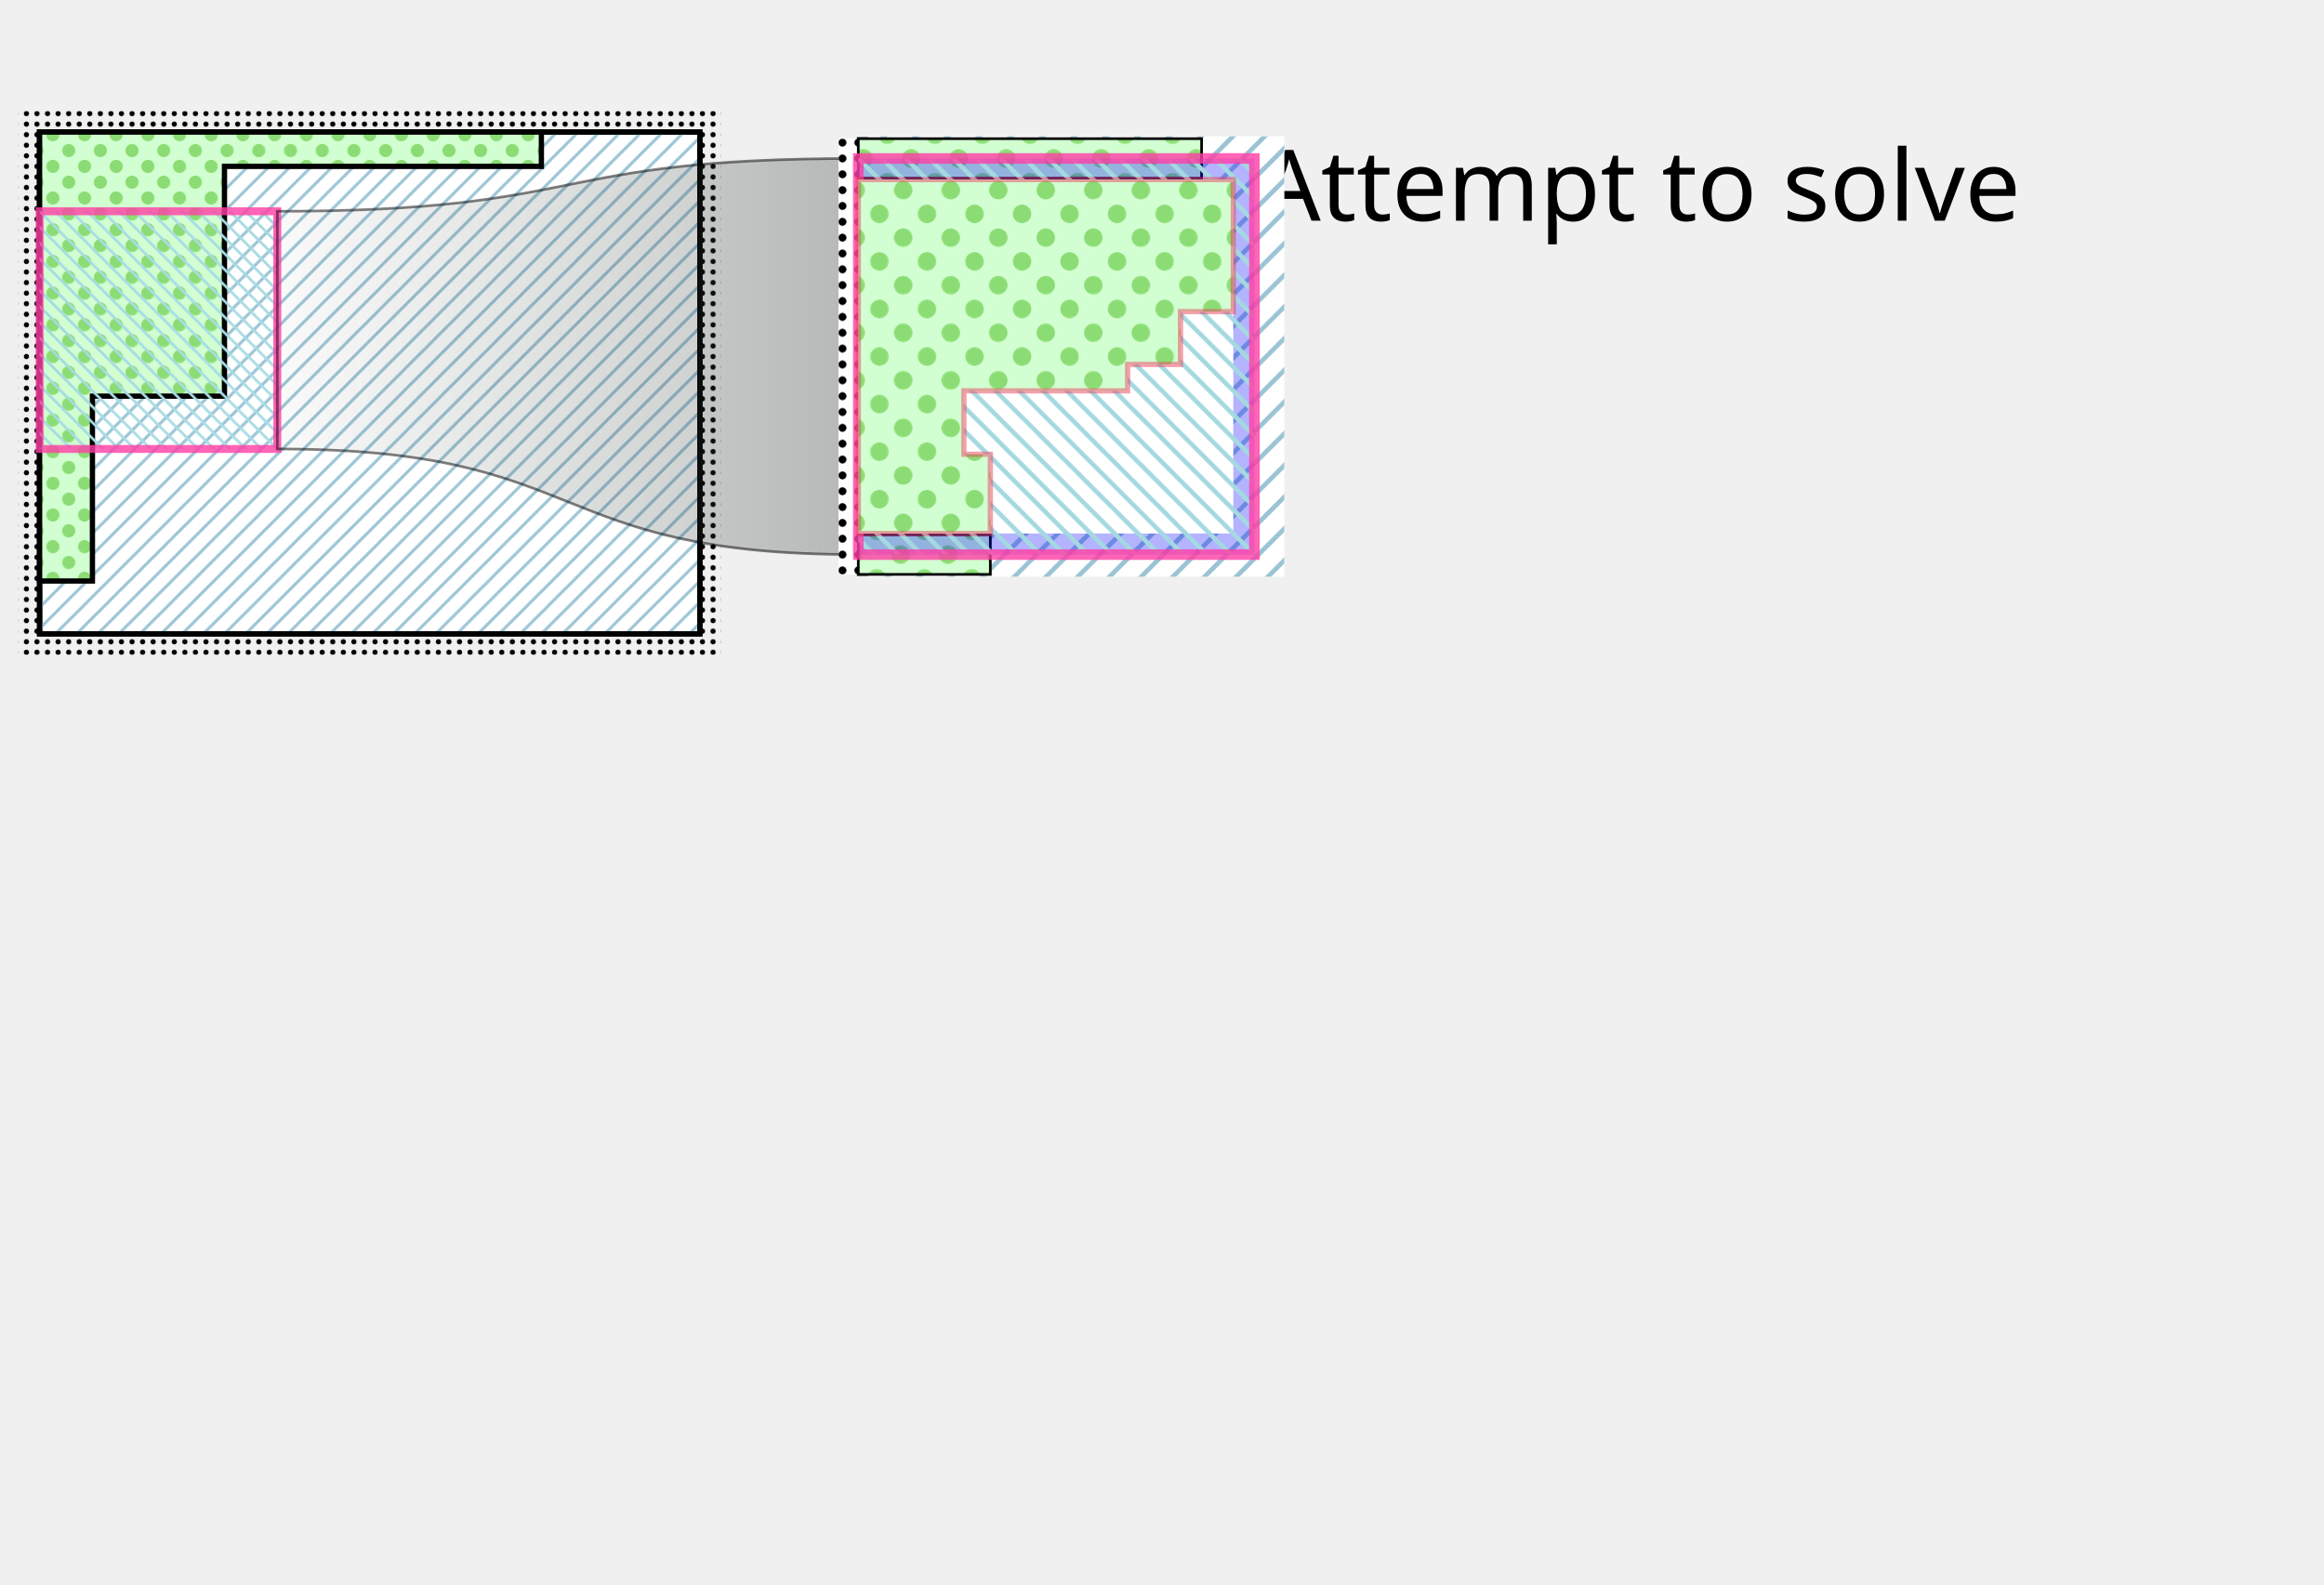
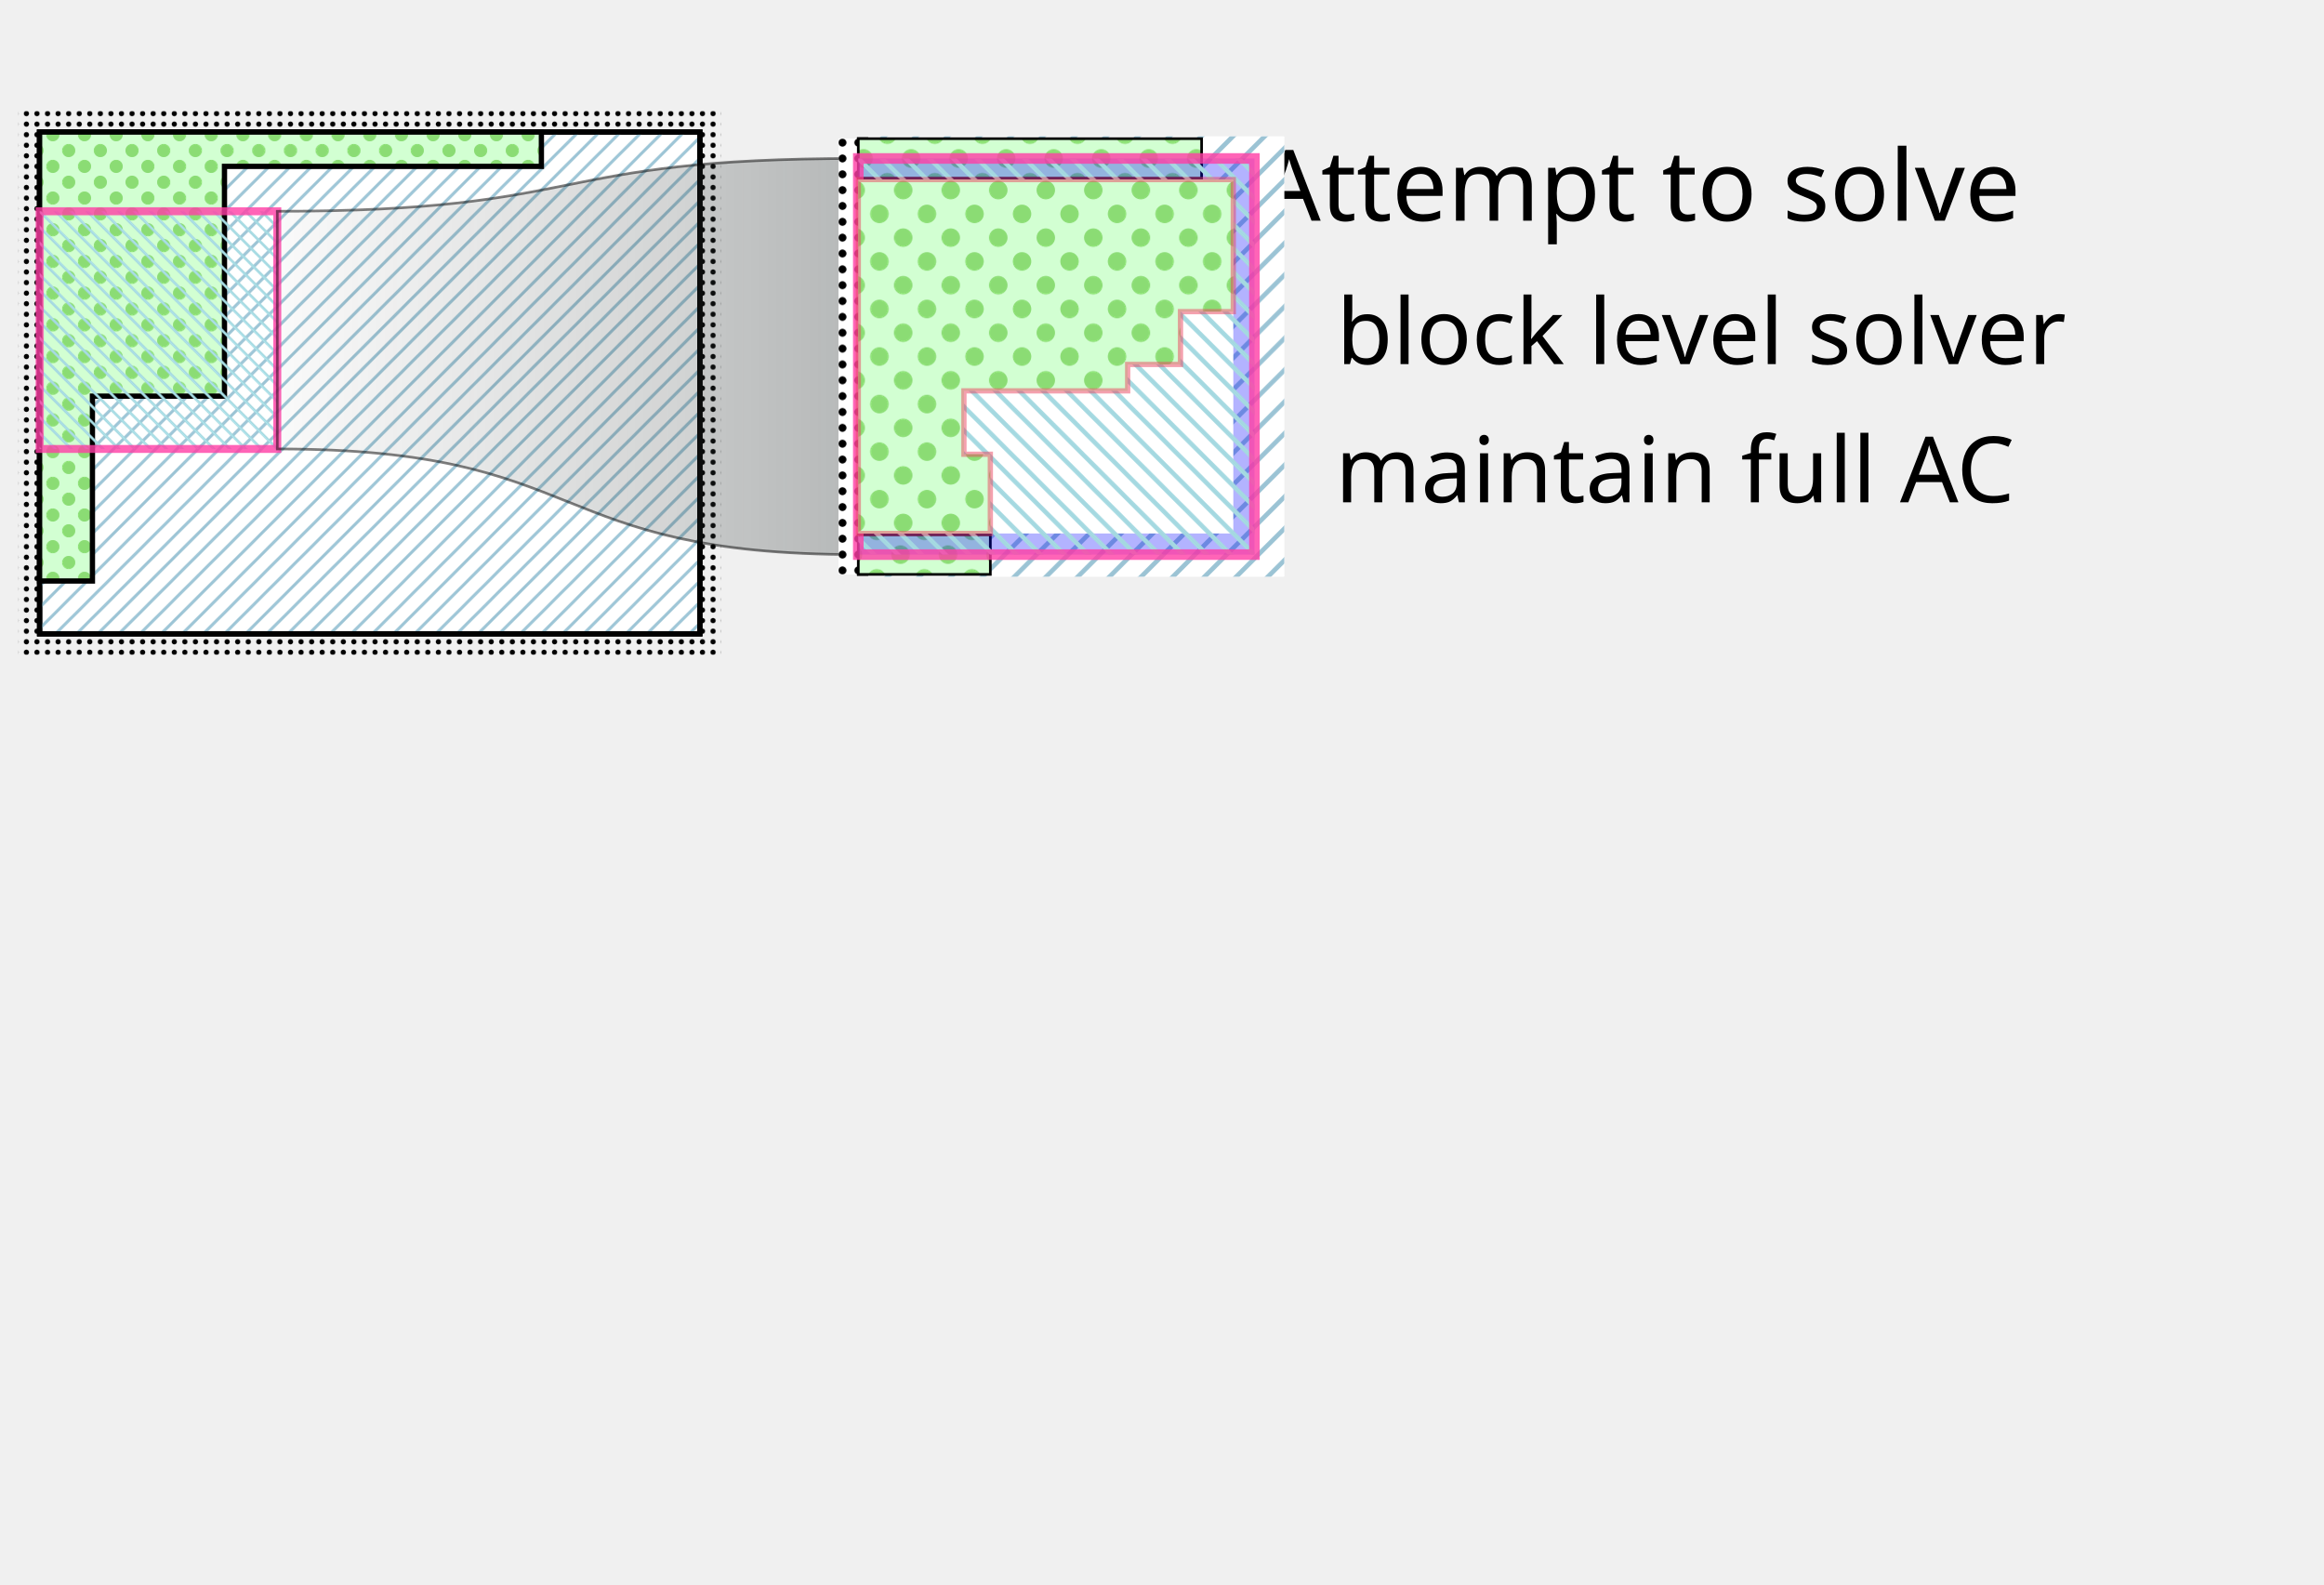
<svg xmlns="http://www.w3.org/2000/svg" xmlns:xlink="http://www.w3.org/1999/xlink" version="1.1" width="880" height="600" style="overflow: hidden; display: block;" id="svg30418">
  <defs id="defs30333">
    <pattern xlink:href="#pattern-cannonball-big" id="pattern30575" patternTransform="translate(616,135)" />
    <pattern xlink:href="#pattern-ldiag-big" id="pattern30571" patternTransform="translate(620,135)" />
    <pattern xlink:href="#pattern-cannonball-big" id="pattern30566" patternTransform="translate(570,210)" />
    <pattern xlink:href="#pattern-cannonball-big" id="pattern30562" patternTransform="translate(610,60)" />
    <pattern xlink:href="#pattern-Rdiag-big" id="pattern30558" patternTransform="translate(627.5,135)" />
    <pattern xlink:href="#pattern-cgrid-big" id="pattern30554" patternTransform="translate(620,135)" />
    <pattern xlink:href="#pattern-ldiag-big" id="pattern30550" patternTransform="translate(400,135)" />
    <pattern xlink:href="#pattern-cannonball-big" id="pattern30545" patternTransform="translate(350,210)" />
    <pattern xlink:href="#pattern-cannonball-big" id="pattern30541" patternTransform="translate(390,60)" />
    <pattern xlink:href="#pattern-Rdiag-big" id="pattern30537" patternTransform="translate(407.5,135)" />
    <pattern xlink:href="#pattern-cgrid-big" id="pattern30533" patternTransform="translate(400,135)" />
    <pattern xlink:href="#pattern-ldiag" id="pattern30527" patternTransform="translate(60,125)" />
    <pattern xlink:href="#pattern-cannonball" id="pattern30524" patternTransform="translate(110,135)" />
    <pattern xlink:href="#pattern-Rdiag" id="pattern30520" patternTransform="translate(140,145)" />
    <pattern xlink:href="#pattern-cgrid" id="pattern30516" patternTransform="translate(140,145)" />
    <pattern id="pattern-xannonball_" patternUnits="userSpaceOnUse" width="12" height="12">
      <circle cx="0" cy="6" r="2" style="stroke: var(--pattern-channel-1, currentcolor)" fill="none" id="circle30025" />
      <circle cx="12" cy="6" r="2" style="stroke: var(--pattern-channel-1, currentcolor)" fill="none" id="circle30027" />
      <circle cx="6" cy="0" r="2" style="stroke: var(--pattern-channel-1, currentcolor)" fill="none" id="circle30029" />
      <circle cx="6" cy="12" r="2" style="stroke: var(--pattern-channel-1, currentcolor)" fill="none" id="circle30031" />
    </pattern>
    <pattern id="pattern-cannonball" patternUnits="userSpaceOnUse" width="12" height="12">
      <circle cx="0" cy="6" r="2" style="stroke: var(--pattern-channel-1, rgb(139,220,116))" fill="rgb(139,220,116)" id="circle30034" />
      <circle cx="12" cy="6" r="2" style="stroke: var(--pattern-channel-1, rgb(139,220,116))" fill="rgb(139,220,116)" id="circle30036" />
      <circle cx="6" cy="0" r="2" style="stroke: var(--pattern-channel-1, rgb(139,220,116))" fill="rgb(139,220,116)" id="circle30038" />
      <circle cx="6" cy="12" r="2" style="stroke: var(--pattern-channel-1, rgb(139,220,116))" fill="rgb(139,220,116)" id="circle30040" />
    </pattern>
    <pattern id="pattern-cannonball-big" patternUnits="userSpaceOnUse" width="18" height="18">
      <circle cx="0" cy="9" r="3" style="stroke: var(--pattern-channel-1, rgb(139,220,116))" fill="rgb(139,220,116)" id="circle30043" />
      <circle cx="18" cy="9" r="3" style="stroke: var(--pattern-channel-1, rgb(139,220,116))" fill="rgb(139,220,116)" id="circle30045" />
      <circle cx="9" cy="0" r="3" style="stroke: var(--pattern-channel-1, rgb(139,220,116))" fill="rgb(139,220,116)" id="circle30047" />
      <circle cx="9" cy="18" r="3" style="stroke: var(--pattern-channel-1, rgb(139,220,116))" fill="rgb(139,220,116)" id="circle30049" />
    </pattern>
    <pattern id="pattern-cannonball-huge" patternUnits="userSpaceOnUse" width="24" height="24">
      <circle cx="0" cy="12" r="4" style="stroke: var(--pattern-channel-1, rgb(139,220,116))" fill="rgb(139,220,116)" id="circle30052" />
      <circle cx="24" cy="12" r="4" style="stroke: var(--pattern-channel-1, rgb(139,220,116))" fill="rgb(139,220,116)" id="circle30054" />
      <circle cx="12" cy="0" r="4" style="stroke: var(--pattern-channel-1, rgb(139,220,116))" fill="rgb(139,220,116)" id="circle30056" />
      <circle cx="12" cy="24" r="4" style="stroke: var(--pattern-channel-1, rgb(139,220,116))" fill="rgb(139,220,116)" id="circle30058" />
    </pattern>
    <pattern id="pattern-cannonball_bak" patternUnits="userSpaceOnUse" width="12" height="12">
      <circle cx="0" cy="6" r="2" style="stroke: var(--pattern-channel-1, rgb(139,177,116))" fill="rgb(139,177,116)" id="circle30061" />
      <circle cx="12" cy="6" r="2" style="stroke: var(--pattern-channel-1, rgb(139,177,116))" fill="rgb(139,177,116)" id="circle30063" />
      <circle cx="6" cy="0" r="2" style="stroke: var(--pattern-channel-1, rgb(139,177,116))" fill="rgb(139,177,116)" id="circle30065" />
      <circle cx="6" cy="12" r="2" style="stroke: var(--pattern-channel-1, rgb(139,177,116))" fill="rgb(139,177,116)" id="circle30067" />
    </pattern>
    <pattern id="pattern-cannonball-lg" patternUnits="userSpaceOnUse" width="12" height="12">
      <circle cx="0" cy="6" r="2" style="stroke: var(--pattern-channel-1, rgb(167,196,151))" fill="rgb(167,196,151)" id="circle30070" />
      <circle cx="12" cy="6" r="2" style="stroke: var(--pattern-channel-1, rgb(167,196,151))" fill="rgb(167,196,151)" id="circle30072" />
      <circle cx="6" cy="0" r="2" style="stroke: var(--pattern-channel-1, rgb(167,196,151))" fill="rgb(167,196,151)" id="circle30074" />
      <circle cx="6" cy="12" r="2" style="stroke: var(--pattern-channel-1, rgb(167,196,151))" fill="rgb(167,196,151)" id="circle30076" />
    </pattern>
    <pattern id="pattern-sgrid" patternUnits="userSpaceOnUse" width="4" height="4">
      <rect width="2" height="2" x="0" y="0" fill="currentcolor" style="fill: var(--pattern-channel-1, currentcolor)" id="rect30079" />
    </pattern>
    <pattern id="pattern-Rdiag_base" patternUnits="userSpaceOnUse" width="8" height="8">
      <path d="M-1,1 l4,-4 M0,8 l8,-8 M6,10 l4,-4" stroke="currentcolor" style="stroke: var(--pattern-channel-1, currentcolor)" id="path30082" />
    </pattern>
    <pattern id="pattern-Rdiag" patternUnits="userSpaceOnUse" width="8" height="8">
      <path d="M-1,1 l4,-4 M0,8 l8,-8 M6,10 l4,-4" stroke="rgb(155,195,212)" style="stroke: var(--pattern-channel-1, rgb(155,195,212))" stroke-width="1.125" id="path30085" />
    </pattern>
    <pattern id="pattern-Rdiag-big" patternUnits="userSpaceOnUse" width="12" height="12">
      <path d="M-1.5,1.5 l6,-6 M0,12 l12,-12 M9,15 l6,-6" stroke="rgb(155,195,212)" style="stroke: var(--pattern-channel-1, rgb(155,195,212))" stroke-width="1.75" id="path30088" />
    </pattern>
    <pattern id="pattern-cgrid" patternUnits="userSpaceOnUse" width="4" height="4">
      <circle cx="2" cy="2" r="1" fill="currentcolor" style="fill: var(--pattern-channel-1, currentcolor)" id="circle30091" />
    </pattern>
    <pattern id="pattern-cgrid-big" patternUnits="userSpaceOnUse" width="6" height="6">
      <circle cx="3" cy="3" r="1.5" fill="currentcolor" style="fill: var(--pattern-channel-1, currentcolor)" id="circle30094" />
    </pattern>
    <pattern id="pattern-vwave" patternUnits="userSpaceOnUse" width="6" height="6">
      <path d="M5,-1 l2,2 M5,7 l2,-2" style="stroke: var(--pattern-channel-1, currentcolor)" fill="none" id="path30097" />
      <polyline points="0,0 3,3 0,6" style="stroke: var(--pattern-channel-1, currentcolor)" fill="none" id="polyline30099" />
    </pattern>
    <pattern id="xxxpattern-ldiag_base" patternUnits="userSpaceOnUse" width="6" height="6">
      <path d="M7,1 l-2,-2 M0,0 l6,6 M1,7 l-2,-2" stroke="currentcolor" style="stroke: var(--pattern-channel-1, currentcolor)" id="path30102" />
    </pattern>
    <pattern id="pattern-ldiag" patternUnits="userSpaceOnUse" width="6" height="6">
      <path d="M7,1 l-2,-2 M0,0 l6,6 M1,7 l-2,-2" stroke="rgb(164,216,224)" style="stroke: var(--pattern-channel-1, rgb(164,216,224))" id="path30105" />
    </pattern>
    <pattern id="pattern-ldiag-big" patternUnits="userSpaceOnUse" width="9" height="9">
      <path d="M10.5,1.5 l-3,-3 M0,0 l9,9 M1.5,10.5 l-3,-3" stroke="rgb(164,216,224)" style="stroke: var(--pattern-channel-1, rgb(164,216,224))" stroke-width="1.7" id="path30108" />
    </pattern>
    <pattern id="pattern-1" patternUnits="userSpaceOnUse" width="4" height="4">
      <path d="M-1,1 l2,-2 M0,4 l4,-4 M3,5 l2,-2" stroke="currentcolor" style="stroke: var(--pattern-channel-1, currentcolor)" id="path30111" />
    </pattern>
    <pattern id="pattern-10" patternUnits="userSpaceOnUse" width="4" height="4">
      <path d="M2,0 l0,4 M0,2 l4,0" stroke="currentcolor" style="stroke: var(--pattern-channel-1, currentcolor)" id="path30114" />
    </pattern>
    <pattern id="pattern-11" patternUnits="userSpaceOnUse" width="6" height="6">
      <path d="M3,0 l0,6 M0,3 l6,0" stroke="currentcolor" style="stroke: var(--pattern-channel-1, currentcolor)" id="path30117" />
    </pattern>
    <pattern id="pattern-12" patternUnits="userSpaceOnUse" width="8" height="8">
      <path d="M4,0 l0,8 M0,4 l8,0" stroke="currentcolor" style="stroke: var(--pattern-channel-1, currentcolor)" id="path30120" />
    </pattern>
    <pattern id="pattern-13" patternUnits="userSpaceOnUse" width="12" height="12">
      <path d="M6,0 l0,12 M0,6 l12,0" stroke="currentcolor" style="stroke: var(--pattern-channel-1, currentcolor)" id="path30123" />
    </pattern>
    <pattern id="pattern-14" patternUnits="userSpaceOnUse" width="6" height="6">
      <path d="M-1,5 l2,2 M5,7 l2,-2" style="stroke: var(--pattern-channel-1, currentcolor)" fill="none" id="path30126" />
      <polyline points="0,0 3,3 6,0" style="stroke: var(--pattern-channel-1, currentcolor)" fill="none" id="polyline30128" />
    </pattern>
    <pattern id="pattern-15" patternUnits="userSpaceOnUse" width="8" height="8">
      <path d="M-1,7 l2,2 M7,9 l2,-2" style="stroke: var(--pattern-channel-1, currentcolor)" fill="none" id="path30131" />
      <polyline points="0,0 4,4 8,0" style="stroke: var(--pattern-channel-1, currentcolor)" fill="none" id="polyline30133" />
    </pattern>
    <pattern id="pattern-16" patternUnits="userSpaceOnUse" width="12" height="12">
      <path d="M-1,11 l2,2 M11,13 l2,-2" style="stroke: var(--pattern-channel-1, currentcolor)" fill="none" id="path30136" />
      <polyline points="0,0 6,6 12,0" style="stroke: var(--pattern-channel-1, currentcolor)" fill="none" id="polyline30138" />
    </pattern>
    <pattern id="pattern-17" patternUnits="userSpaceOnUse" width="8" height="8">
      <circle cx="4" cy="4" r="2" style="stroke: var(--pattern-channel-1, currentcolor)" fill="none" id="circle30141" />
    </pattern>
    <pattern id="pattern-18" patternUnits="userSpaceOnUse" width="12" height="12">
      <circle cx="6" cy="6" r="3" style="stroke: var(--pattern-channel-1, currentcolor)" fill="none" id="circle30144" />
    </pattern>
    <pattern id="pattern-19" patternUnits="userSpaceOnUse" width="16" height="16">
      <circle cx="8" cy="8" r="4" style="stroke: var(--pattern-channel-1, currentcolor)" fill="none" id="circle30147" />
    </pattern>
    <pattern id="pattern-2" patternUnits="userSpaceOnUse" width="4" height="4">
      <path d="M0,0 l4,4              M-1,3 l2,2              M3,-1 l2,2" stroke="currentcolor" style="stroke: var(--pattern-channel-1, currentcolor)" id="path30150" />
    </pattern>
    <pattern id="pattern-20" patternUnits="userSpaceOnUse" width="12" height="12">
      <circle cx="0" cy="6" r="2" style="stroke: var(--pattern-channel-1, currentcolor)" fill="none" id="circle30153" />
      <circle cx="12" cy="6" r="2" style="stroke: var(--pattern-channel-1, currentcolor)" fill="none" id="circle30155" />
      <circle cx="6" cy="0" r="2" style="stroke: var(--pattern-channel-1, currentcolor)" fill="none" id="circle30157" />
      <circle cx="6" cy="12" r="2" style="stroke: var(--pattern-channel-1, currentcolor)" fill="none" id="circle30159" />
    </pattern>
    <pattern id="pattern-21" patternUnits="userSpaceOnUse" width="16" height="16">
      <circle cx="0" cy="8" r="3" style="stroke: var(--pattern-channel-1, currentcolor)" fill="none" id="circle30162" />
      <circle cx="16" cy="8" r="3" style="stroke: var(--pattern-channel-1, currentcolor)" fill="none" id="circle30164" />
      <circle cx="8" cy="0" r="3" style="stroke: var(--pattern-channel-1, currentcolor)" fill="none" id="circle30166" />
      <circle cx="8" cy="16" r="3" style="stroke: var(--pattern-channel-1, currentcolor)" fill="none" id="circle30168" />
    </pattern>
    <pattern id="pattern-22" patternUnits="userSpaceOnUse" width="24" height="24">
      <circle cx="0" cy="12" r="4" style="stroke: var(--pattern-channel-1, currentcolor)" fill="none" id="circle30171" />
      <circle cx="24" cy="12" r="4" style="stroke: var(--pattern-channel-1, currentcolor)" fill="none" id="circle30173" />
      <circle cx="12" cy="0" r="4" style="stroke: var(--pattern-channel-1, currentcolor)" fill="none" id="circle30175" />
      <circle cx="12" cy="24" r="4" style="stroke: var(--pattern-channel-1, currentcolor)" fill="none" id="circle30177" />
    </pattern>
    <pattern id="pattern-23" patternUnits="userSpaceOnUse" width="4" height="4">
      <rect width="2" height="2" x="0" y="0" fill="currentcolor" style="fill: var(--pattern-channel-1, currentcolor)" id="rect30180" />
    </pattern>
    <pattern id="pattern-24" patternUnits="userSpaceOnUse" width="6" height="6">
      <rect width="2" height="2" x="0" y="0" fill="currentcolor" style="fill: var(--pattern-channel-1, currentcolor)" id="rect30183" />
    </pattern>
    <pattern id="pattern-25" patternUnits="userSpaceOnUse" width="8" height="8">
      <rect width="2" height="2" x="0" y="0" fill="currentcolor" style="fill: var(--pattern-channel-1, currentcolor)" id="rect30186" />
    </pattern>
    <pattern id="pattern-26" patternUnits="userSpaceOnUse" width="12" height="12">
      <rect width="2" height="2" x="0" y="0" fill="currentcolor" style="fill: var(--pattern-channel-1, currentcolor)" id="rect30189" />
    </pattern>
    <pattern id="pattern-27" patternUnits="userSpaceOnUse" width="6" height="6">
      <path d="M2,2 l2,0 l0,2 l-2,0 l0,-2 M0,0 l1,0 l0,1 l-1,0 l0,-1 M5,0 l1,0 l0,1 l-1,0 l0,-1 M0,5 l1,0 l0,1 l-1,0 l0,-1 M5,5 l1,0 l0,1 l-1,0 l0,-1" fill="currentcolor" style="fill: var(--pattern-channel-1, currentcolor)" id="path30192" />
    </pattern>
    <pattern id="pattern-28" patternUnits="userSpaceOnUse" width="8" height="8">
      <path d="M3,3 l2,0 l0,2 l-2,0 l0,-2 M0,0 l1,0 l0,1 l-1,0 l0,-1 M7,0 l1,0 l0,1 l-1,0 l0,-1 M0,7 l1,0 l0,1 l-1,0 l0,-1 M7,7 l1,0 l0,1 l-1,0 l0,-1" fill="hotpink" style="fill: var(--pattern-channel-1, currentcolor)" id="path30195" />
    </pattern>
    <pattern id="pattern-29" patternUnits="userSpaceOnUse" width="12" height="12">
      <path d="M5,5 l2,0 l0,2 l-2,0 l0,-2 M0,0 l1,0 l0,1 l-1,0 l0,-1 M11,0 l1,0 l0,1 l-1,0 l0,-1 M0,11 l1,0 l0,1 l-1,0 l0,-1 M11,11 l1,0 l0,1 l-1,0 l0,-1" fill="hotpink" style="fill: var(--pattern-channel-1, currentcolor)" id="path30198" />
    </pattern>
    <pattern id="pattern-3" patternUnits="userSpaceOnUse" width="8" height="8">
      <path d="M-1,1 l4,-4 M0,8 l8,-8 M6,10 l4,-4" stroke="currentcolor" style="stroke: var(--pattern-channel-1, currentcolor)" id="path30201" />
    </pattern>
    <pattern id="pattern-30" patternUnits="userSpaceOnUse" width="16" height="16">
      <path d="M7,7 l2,0 l0,2 l-2,0 l0,-2 M0,0 l1,0 l0,1 l-1,0 l0,-1 M15,0 l1,0 l0,1 l-1,0 l0,-1 M0,15 l1,0 l0,1 l-1,0 l0,-1 M15,15 l1,0 l0,1 l-1,0 l0,-1" fill="hotpink" style="fill: var(--pattern-channel-1, currentcolor)" id="path30204" />
    </pattern>
    <pattern id="pattern-31" patternUnits="userSpaceOnUse" width="4" height="4">
      <circle cx="2" cy="2" r="1" fill="currentcolor" style="fill: var(--pattern-channel-1, currentcolor)" id="circle30207" />
    </pattern>
    <pattern id="pattern-32" patternUnits="userSpaceOnUse" width="6" height="6">
      <circle cx="3" cy="3" r="1" fill="currentcolor" style="fill: var(--pattern-channel-1, currentcolor)" id="circle30210" />
    </pattern>
    <pattern id="pattern-33" patternUnits="userSpaceOnUse" width="8" height="8">
      <circle cx="4" cy="4" r="1" fill="currentcolor" style="fill: var(--pattern-channel-1, currentcolor)" id="circle30213" />
    </pattern>
    <pattern id="pattern-34" patternUnits="userSpaceOnUse" width="12" height="12">
      <circle cx="6" cy="6" r="1" fill="currentcolor" style="fill: var(--pattern-channel-1, currentcolor)" id="circle30216" />
    </pattern>
    <pattern id="pattern-35" patternUnits="userSpaceOnUse" width="6" height="6">
      <circle cx="0" cy="0" r="1" fill="currentcolor" style="fill: var(--pattern-channel-1, currentcolor)" id="circle30219" />
      <circle cx="0" cy="6" r="1" fill="currentcolor" style="fill: var(--pattern-channel-1, currentcolor)" id="circle30221" />
      <circle cx="6" cy="6" r="1" fill="currentcolor" style="fill: var(--pattern-channel-1, currentcolor)" id="circle30223" />
      <circle cx="6" cy="0" r="1" fill="currentcolor" style="fill: var(--pattern-channel-1, currentcolor)" id="circle30225" />
      <circle cx="3" cy="3" r="1" fill="currentcolor" style="fill: var(--pattern-channel-1, currentcolor)" id="circle30227" />
    </pattern>
    <pattern id="pattern-36" patternUnits="userSpaceOnUse" width="8" height="8">
      <circle cx="0" cy="0" r="1" fill="currentcolor" style="fill: var(--pattern-channel-1, currentcolor)" id="circle30230" />
      <circle cx="0" cy="8" r="1" fill="currentcolor" style="fill: var(--pattern-cannel-1, currentcolor)" id="circle30232" />
      <circle cx="8" cy="8" r="1" fill="currentcolor" style="fill: var(--pattern-channel-1, currentcolor)" id="circle30234" />
      <circle cx="8" cy="0" r="1" fill="currentcolor" style="fill: var(--pattern-channel-1, currentcolor)" id="circle30236" />
      <circle cx="4" cy="4" r="1" fill="currentcolor" style="fill: var(--pattern-channel-1, currentcolor)" id="circle30238" />
    </pattern>
    <pattern id="pattern-37" patternUnits="userSpaceOnUse" width="12" height="12">
      <circle cx="0" cy="0" r="1" fill="currentcolor" style="fill: var(--pattern-channel-1, currentcolor)" id="circle30241" />
      <circle cx="0" cy="12" r="1" fill="currentcolor" style="fill: var(--pattern-channel-1, currentcolor)" id="circle30243" />
      <circle cx="12" cy="12" r="1" fill="currentcolor" style="fill: var(--pattern-channel-1, currentcolor)" id="circle30245" />
      <circle cx="12" cy="0" r="1" fill="currentcolor" style="fill: var(--pattern-channel-1, currentcolor)" id="circle30247" />
      <circle cx="6" cy="6" r="1" fill="currentcolor" style="fill: var(--pattern-channel-1, currentcolor)" id="circle30249" />
    </pattern>
    <pattern id="pattern-38" patternUnits="userSpaceOnUse" width="16" height="16">
      <circle cx="0" cy="0" r="1" fill="currentcolor" style="fill: var(--pattern-channel-1, currentcolor)" id="circle30252" />
      <circle cx="0" cy="16" r="1" fill="currentcolor" style="fill: var(--pattern-channel-1, currentcolor)" id="circle30254" />
      <circle cx="16" cy="16" r="1" fill="currentcolor" style="fill: var(--pattern-channel-1, currentcolor)" id="circle30256" />
      <circle cx="16" cy="0" r="1" fill="currentcolor" style="fill: var(--pattern-channel-1, currentcolor)" id="circle30258" />
      <circle cx="8" cy="8" r="1" fill="currentcolor" style="fill: var(--pattern-channel-1, currentcolor)" id="circle30260" />
    </pattern>
    <pattern id="pattern-39" patternUnits="userSpaceOnUse" width="6" height="6">
      <path d="M5,-1 l2,2 M5,7 l2,-2" style="stroke: var(--pattern-channel-1, currentcolor)" fill="none" id="path30263" />
      <polyline points="0,0 3,3 0,6" style="stroke: var(--pattern-channel-1, currentcolor)" fill="none" id="polyline30265" />
    </pattern>
    <pattern id="pattern-4" patternUnits="userSpaceOnUse" width="8" height="8">
      <path d="M0,0 l8,8              M-1,7 l4,4              M7,-1 l4,4" stroke="currentcolor" style="stroke: var(--pattern-channel-1, currentcolor)" id="path30268" />
    </pattern>
    <pattern id="pattern-40" patternUnits="userSpaceOnUse" width="8" height="8">
      <path d="M7,-1 l2,2 M7,9 l2,-2" style="stroke: var(--pattern-channel-1, currentcolor)" fill="none" id="path30271" />
      <polyline points="0,0 4,4 0,8" style="stroke: var(--pattern-channel-1, currentcolor)" fill="none" id="polyline30273" />
    </pattern>
    <pattern id="pattern-41" patternUnits="userSpaceOnUse" width="12" height="12">
      <path d="M11,-1 l2,2 M11,13 l2,-2" style="stroke: var(--pattern-channel-1, currentcolor)" fill="none" id="path30276" />
      <polyline points="0,0 6,6 0,12" style="stroke: var(--pattern-channel-1, currentcolor)" fill="none" id="polyline30278" />
    </pattern>
    <pattern id="pattern-5" patternUnits="userSpaceOnUse" width="6" height="6">
      <path d="M-1,1 l2,-2 M0,6 l6,-6 M5,7 l2,-2" stroke="currentcolor" style="stroke: var(--pattern-channel-1, currentcolor)" id="path30281" />
    </pattern>
    <pattern id="pattern-6" patternUnits="userSpaceOnUse" width="6" height="6">
      <path d="M7,1 l-2,-2 M0,0 l6,6 M1,7 l-2,-2" stroke="currentcolor" style="stroke: var(--pattern-channel-1, currentcolor)" id="path30284" />
    </pattern>
    <pattern id="pattern-7" patternUnits="userSpaceOnUse" width="6" height="6">
      <path d="M0,0 l6,6 M6,0 l-6,6" stroke="currentcolor" style="stroke: var(--pattern-channel-1, currentcolor)" id="path30287" />
    </pattern>
    <pattern id="pattern-8" patternUnits="userSpaceOnUse" width="8" height="8">
      <path d="M0,0 l8,8              M8,0 l-8,8" stroke="currentcolor" style="stroke: var(--pattern-channel-1, currentcolor)" id="path30290" />
    </pattern>
    <pattern id="pattern-9" patternUnits="userSpaceOnUse" width="12" height="12">
      <path d="M0,0 l12,12 M12,0 l-12,12" stroke="currentcolor" style="stroke: var(--pattern-channel-1, currentcolor)" id="path30293" />
    </pattern>
    <pattern id="pattern-5r" patternUnits="userSpaceOnUse" width="6" height="6">
      <path d="M-1,1 l2,-2 M0,6 l6,-6 M5,7 l2,-2" stroke="#ff0000" stroke-opacity="0.45" style="stroke: var(--pattern-channel-1, #ff0000)" id="path30296" />
    </pattern>
    <linearGradient id="two-36" x1="86.379" y1="71.982" x2="269.056" y2="71.982" spreadMethod="pad" gradientUnits="userSpaceOnUse" gradientTransform="scale(1.209783,0.8265942)">
      <stop offset="0%" stop-color="rgb(47,55,55)" stop-opacity="0.025" id="stop30299" />
      <stop offset="100%" stop-color="rgb(47,55,55)" stop-opacity="0.3" id="stop30301" />
    </linearGradient>
    <linearGradient id="two-38" x1="695.329" y1="40.988" x2="797.798" y2="40.988" spreadMethod="pad" gradientUnits="userSpaceOnUse" gradientTransform="scale(0.6831301,1.46385)">
      <stop offset="0%" stop-color="rgb(47,55,55)" stop-opacity="0.1" id="stop30304" />
      <stop offset="100%" stop-color="rgb(47,55,55)" stop-opacity="0.3" id="stop30306" />
    </linearGradient>
    <linearGradient id="two-82" x1="243.731" y1="476.282" x2="243.731" y2="536.656" spreadMethod="pad" gradientUnits="userSpaceOnUse" gradientTransform="scale(2.236068,0.4472136)">
      <stop offset="0%" stop-color="rgb(47,55,55)" stop-opacity="0.025" id="stop30309" />
      <stop offset="100%" stop-color="rgb(47,55,55)" stop-opacity="0.1" id="stop30311" />
    </linearGradient>
    <linearGradient id="two-84" x1="6.823" y1="554.018" x2="6.823" y2="791.454" spreadMethod="pad" gradientUnits="userSpaceOnUse" gradientTransform="scale(2.198484,0.4548588)">
      <stop offset="0%" stop-color="rgb(47,55,55)" stop-opacity="0.1" id="stop30314" />
      <stop offset="25%" stop-color="rgb(167,196,151)" stop-opacity="0.3" id="stop30316" />
      <stop offset="75%" stop-color="rgb(167,196,151)" stop-opacity="0.4" id="stop30318" />
      <stop offset="100%" stop-color="rgb(167,196,151)" stop-opacity="0.1" id="stop30320" />
    </linearGradient>
    <linearGradient id="two-86" x1="256.285" y1="411.261" x2="256.285" y2="530.66" spreadMethod="pad" gradientUnits="userSpaceOnUse" gradientTransform="scale(1.658312,0.6030227)">
      <stop offset="0%" stop-color="rgb(47,55,55)" stop-opacity="0.1" id="stop30323" />
      <stop offset="100%" stop-color="rgb(233,114,76)" stop-opacity="0.9" id="stop30325" />
    </linearGradient>
    <linearGradient id="two-88" x1="815.868" y1="196.061" x2="815.868" y2="252.982" spreadMethod="pad" gradientUnits="userSpaceOnUse" gradientTransform="scale(0.7905694,1.264911)">
      <stop offset="0%" stop-color="rgb(47,55,55)" stop-opacity="0.1" id="stop30328" />
      <stop offset="100%" stop-color="rgb(255,94,91)" stop-opacity="0.9" id="stop30330" />
    </linearGradient>
  </defs>
  <path id="two-29" d="M 7,42 H 273 V 248 H 7 Z" fill="url(#pattern-cgrid)" stroke="none" stroke-width="0" stroke-opacity="1" fill-opacity="1" visibility="visible" stroke-linecap="butt" stroke-linejoin="miter" stroke-miterlimit="4" style="fill:url(#pattern30516)" />
  <path id="two-30" d="M 15,50 H 265 V 240 H 15 Z" fill="#ffffff" stroke="#000000" stroke-width="2" stroke-opacity="1" fill-opacity="1" visibility="visible" stroke-linecap="butt" stroke-linejoin="miter" stroke-miterlimit="4" />
  <path id="two-31" d="M 15,50 H 265 V 240 H 15 Z" fill="url(#pattern-Rdiag)" stroke="#000000" stroke-width="2" stroke-opacity="1" fill-opacity="1" visibility="visible" stroke-linecap="butt" stroke-linejoin="miter" stroke-miterlimit="4" style="fill:url(#pattern30520)" />
  <path id="two-32" d="M 15,220 H 35 V 150 H 85 V 63 H 205 V 50 H 15 Z" fill="#d2ffd2" stroke="#000000" stroke-width="1" stroke-opacity="1" fill-opacity="1" visibility="visible" stroke-linecap="butt" stroke-linejoin="miter" stroke-miterlimit="4" />
  <path id="two-33" d="M 15,220 H 35 V 150 H 85 V 63 H 205 V 50 H 15 Z" fill="url(#pattern-cannonball)" stroke="#000000" stroke-width="2" stroke-opacity="1" fill-opacity="1" visibility="visible" stroke-linecap="butt" stroke-linejoin="miter" stroke-miterlimit="4" style="fill:url(#pattern30524)" />
  <path id="two-34" d="m 15,80 h 90 v 90 H 15 Z" fill="url(#pattern-ldiag)" stroke="#ff3ea5" stroke-width="3" stroke-opacity="0.8" fill-opacity="1" visibility="visible" stroke-linecap="butt" stroke-linejoin="miter" stroke-miterlimit="4" style="fill:url(#pattern30527)" />
  <path id="two-35" d="m 105,80 c 120,0 100,-20 220,-20 0,0 0,150 0,150 -120,0 -100,-40 -220,-40 0,0 0,-90 0,-90 z" fill="url(#two-36)" stroke="#000000" stroke-width="1" stroke-opacity="0.5" fill-opacity="1" visibility="visible" stroke-linecap="butt" stroke-linejoin="miter" stroke-miterlimit="4" style="fill:url(#two-36)" />
  <text id="two-15" font-family="Libertine, 'Linux Libertine O'" font-size="15px" line-height="17" text-anchor="middle" dominant-baseline="middle" font-style="normal" font-weight="500" text-decoration="none" direction="ltr" fill="#000000" stroke="none" stroke-width="1" opacity="1" visibility="visible" style="font-style:normal;font-variant:normal;font-weight:normal;font-stretch:normal;font-size:37.333px;line-height:17;font-family:Libertine, 'Linux Libertine O';-inkscape-font-specification:'Libertine, Linux Libertine O, Normal';font-variant-ligatures:normal;font-variant-caps:normal;font-variant-numeric:normal;font-variant-east-asian:normal;text-decoration:none;text-decoration-line:none;direction:ltr;dominant-baseline:middle;text-anchor:middle;visibility:visible;opacity:1;fill:#000000;stroke:none;stroke-width:1" x="620.674" y="70.598">Attempt to solve</text>
  <path id="two-39" d="m 317.5,52.5 h 165 v 165 h -165 z" fill="#ffffff" stroke="none" stroke-width="0" stroke-opacity="1" fill-opacity="1" visibility="visible" stroke-linecap="butt" stroke-linejoin="miter" stroke-miterlimit="4" />
  <path id="two-40" d="m 317.5,52.5 h 165 v 165 h -165 z" fill="url(#pattern-cgrid-big)" stroke="none" stroke-width="0" stroke-opacity="1" fill-opacity="1" visibility="visible" stroke-linecap="butt" stroke-linejoin="miter" stroke-miterlimit="4" style="fill:url(#pattern30533)" />
  <path id="two-41" d="m 328.75,51.675 h 157.5 v 166.65 h -157.5 z" fill="#ffffff" stroke="none" stroke-width="0" stroke-opacity="1" fill-opacity="1" visibility="visible" stroke-linecap="butt" stroke-linejoin="miter" stroke-miterlimit="4" />
  <path id="two-42" d="m 328.75,51.675 h 157.5 v 166.65 h -157.5 z" fill="url(#pattern-Rdiag-big)" stroke="none" stroke-width="0" stroke-opacity="1" fill-opacity="1" visibility="visible" stroke-linecap="butt" stroke-linejoin="miter" stroke-miterlimit="4" style="fill:url(#pattern30537)" />
  <path id="two-43" d="m 325,52.5 h 130 v 15 H 325 Z" fill="#d2ffd2" stroke="none" stroke-width="0" stroke-opacity="1" fill-opacity="1" visibility="visible" stroke-linecap="butt" stroke-linejoin="miter" stroke-miterlimit="4" />
  <path id="two-44" d="m 325,52.5 h 130 v 15 H 325 Z" fill="url(#pattern-cannonball-big)" stroke="#000000" stroke-width="1" stroke-opacity="1" fill-opacity="1" visibility="visible" stroke-linecap="butt" stroke-linejoin="miter" stroke-miterlimit="4" style="fill:url(#pattern30541)" />
  <path id="two-45" d="m 325,202.5 h 50 v 15 h -50 z" fill="#d2ffd2" stroke="none" stroke-width="0" stroke-opacity="1" fill-opacity="1" visibility="visible" stroke-linecap="butt" stroke-linejoin="miter" stroke-miterlimit="4" />
  <path id="two-46" d="m 325,202.5 h 50 v 15 h -50 z" fill="url(#pattern-cannonball-big)" stroke="#000000" stroke-width="1" stroke-opacity="1" fill-opacity="1" visibility="visible" stroke-linecap="butt" stroke-linejoin="miter" stroke-miterlimit="4" style="fill:url(#pattern30545)" />
  <path id="two-47" d="M 325,60 H 475 V 210 H 325 Z" fill="#0000ff" stroke="none" stroke-width="0" stroke-opacity="1" fill-opacity="0.3" visibility="visible" stroke-linecap="butt" stroke-linejoin="miter" stroke-miterlimit="4" />
  <path id="two-48" d="M 325,68 H 467 V 202 H 325 Z" fill="#ffffff" stroke="none" stroke-width="0" stroke-opacity="1" fill-opacity="1" visibility="visible" stroke-linecap="butt" stroke-linejoin="miter" stroke-miterlimit="4" />
  <path id="two-49" d="M 325,60 H 475 V 210 H 325 Z" fill="url(#pattern-ldiag-big)" stroke="#ff3ea5" stroke-width="4" stroke-opacity="0.8" fill-opacity="1" visibility="visible" stroke-linecap="butt" stroke-linejoin="miter" stroke-miterlimit="4" style="fill:url(#pattern30550)" />
  <g id="g31285" transform="translate(-220)">
    <path id="two-50" d="m 537.5,52.5 h 165 v 165 h -165 z" fill="#ffffff" stroke="#000000" stroke-width="0" stroke-opacity="1" fill-opacity="1" visibility="visible" stroke-linecap="butt" stroke-linejoin="miter" stroke-miterlimit="4" />
    <path id="two-51" d="m 537.5,52.5 h 165 v 165 h -165 z" fill="url(#pattern-cgrid-big)" stroke="none" stroke-width="0" stroke-opacity="1" fill-opacity="1" visibility="visible" stroke-linecap="butt" stroke-linejoin="miter" stroke-miterlimit="4" style="fill:url(#pattern30554)" />
    <path id="two-52" d="m 548.75,51.675 h 157.5 v 166.65 h -157.5 z" fill="#ffffff" stroke="none" stroke-width="0" stroke-opacity="1" fill-opacity="1" visibility="visible" stroke-linecap="butt" stroke-linejoin="miter" stroke-miterlimit="4" />
    <path id="two-53" d="m 548.75,51.675 h 157.5 v 166.65 h -157.5 z" fill="url(#pattern-Rdiag-big)" stroke="none" stroke-width="0" stroke-opacity="1" fill-opacity="1" visibility="visible" stroke-linecap="butt" stroke-linejoin="miter" stroke-miterlimit="4" style="fill:url(#pattern30558)" />
    <path id="two-54" d="m 545,52.5 h 130 v 15 H 545 Z" fill="#d2ffd2" stroke="none" stroke-width="0" stroke-opacity="1" fill-opacity="1" visibility="visible" stroke-linecap="butt" stroke-linejoin="miter" stroke-miterlimit="4" />
    <path id="two-55" d="m 545,52.5 h 130 v 15 H 545 Z" fill="url(#pattern-cannonball-big)" stroke="#000000" stroke-width="1" stroke-opacity="1" fill-opacity="1" visibility="visible" stroke-linecap="butt" stroke-linejoin="miter" stroke-miterlimit="4" style="fill:url(#pattern30562)" />
    <path id="two-56" d="m 545,202.5 h 50 v 15 h -50 z" fill="#d2ffd2" stroke="none" stroke-width="0" stroke-opacity="1" fill-opacity="1" visibility="visible" stroke-linecap="butt" stroke-linejoin="miter" stroke-miterlimit="4" />
    <path id="two-57" d="m 545,202.5 h 50 v 15 h -50 z" fill="url(#pattern-cannonball-big)" stroke="#000000" stroke-width="1" stroke-opacity="1" fill-opacity="1" visibility="visible" stroke-linecap="butt" stroke-linejoin="miter" stroke-miterlimit="4" style="fill:url(#pattern30566)" />
    <path id="two-58" d="M 545,60 H 695 V 210 H 545 Z" fill="#0000ff" stroke="none" stroke-width="0" stroke-opacity="1" fill-opacity="0.3" visibility="visible" stroke-linecap="butt" stroke-linejoin="miter" stroke-miterlimit="4" />
    <path id="two-59" d="M 545,68 H 687 V 202 H 545 Z" fill="#ffffff" stroke="none" stroke-width="0" stroke-opacity="1" fill-opacity="1" visibility="visible" stroke-linecap="butt" stroke-linejoin="miter" stroke-miterlimit="4" />
    <path id="two-60" d="M 545,60 H 695 V 210 H 545 Z" fill="url(#pattern-ldiag-big)" stroke="#ff3ea5" stroke-width="4" stroke-opacity="0.8" fill-opacity="1" visibility="visible" stroke-linecap="butt" stroke-linejoin="miter" stroke-miterlimit="4" style="fill:url(#pattern30571)" />
    <path id="two-61" d="m 545,68 h 142 v 50 h -20 v 20 h -20 v 10 h -62 v 4 20 h 10 v 30 h -50 z" fill="#d2ffd2" stroke="none" stroke-width="0" stroke-opacity="1" fill-opacity="1" visibility="visible" stroke-linecap="butt" stroke-linejoin="miter" stroke-miterlimit="4" />
    <path id="two-62" d="m 545,68 h 142 v 50 h -20 v 20 h -20 v 10 h -62 v 4 20 h 10 v 30 h -50 z" fill="url(#pattern-cannonball-big)" stroke="#eb455f" stroke-width="2" stroke-opacity="0.5" fill-opacity="1" visibility="visible" stroke-linecap="butt" stroke-linejoin="miter" stroke-miterlimit="4" style="fill:url(#pattern30575)" />
  </g>
+   <text xml:space="preserve" style="font-size:34.667px;line-height:1.25;font-family:'Linux Libertine Display O';-inkscape-font-specification:'Linux Libertine Display O, Normal';font-variant-ligatures:none" x="506.046" y="137.859" id="text8158">
+     <tspan id="tspan8156" x="506.046" y="137.859">block level solver</tspan>
+   </text>
+   <text xml:space="preserve" style="font-size:34.667px;line-height:1.25;font-family:'Linux Libertine Display O';-inkscape-font-specification:'Linux Libertine Display O, Normal';font-variant-ligatures:none" x="505.615" y="190.202" id="text14336">
+     <tspan id="tspan14334" x="505.615" y="190.202">maintain full AC</tspan>
+   </text>
</svg>
